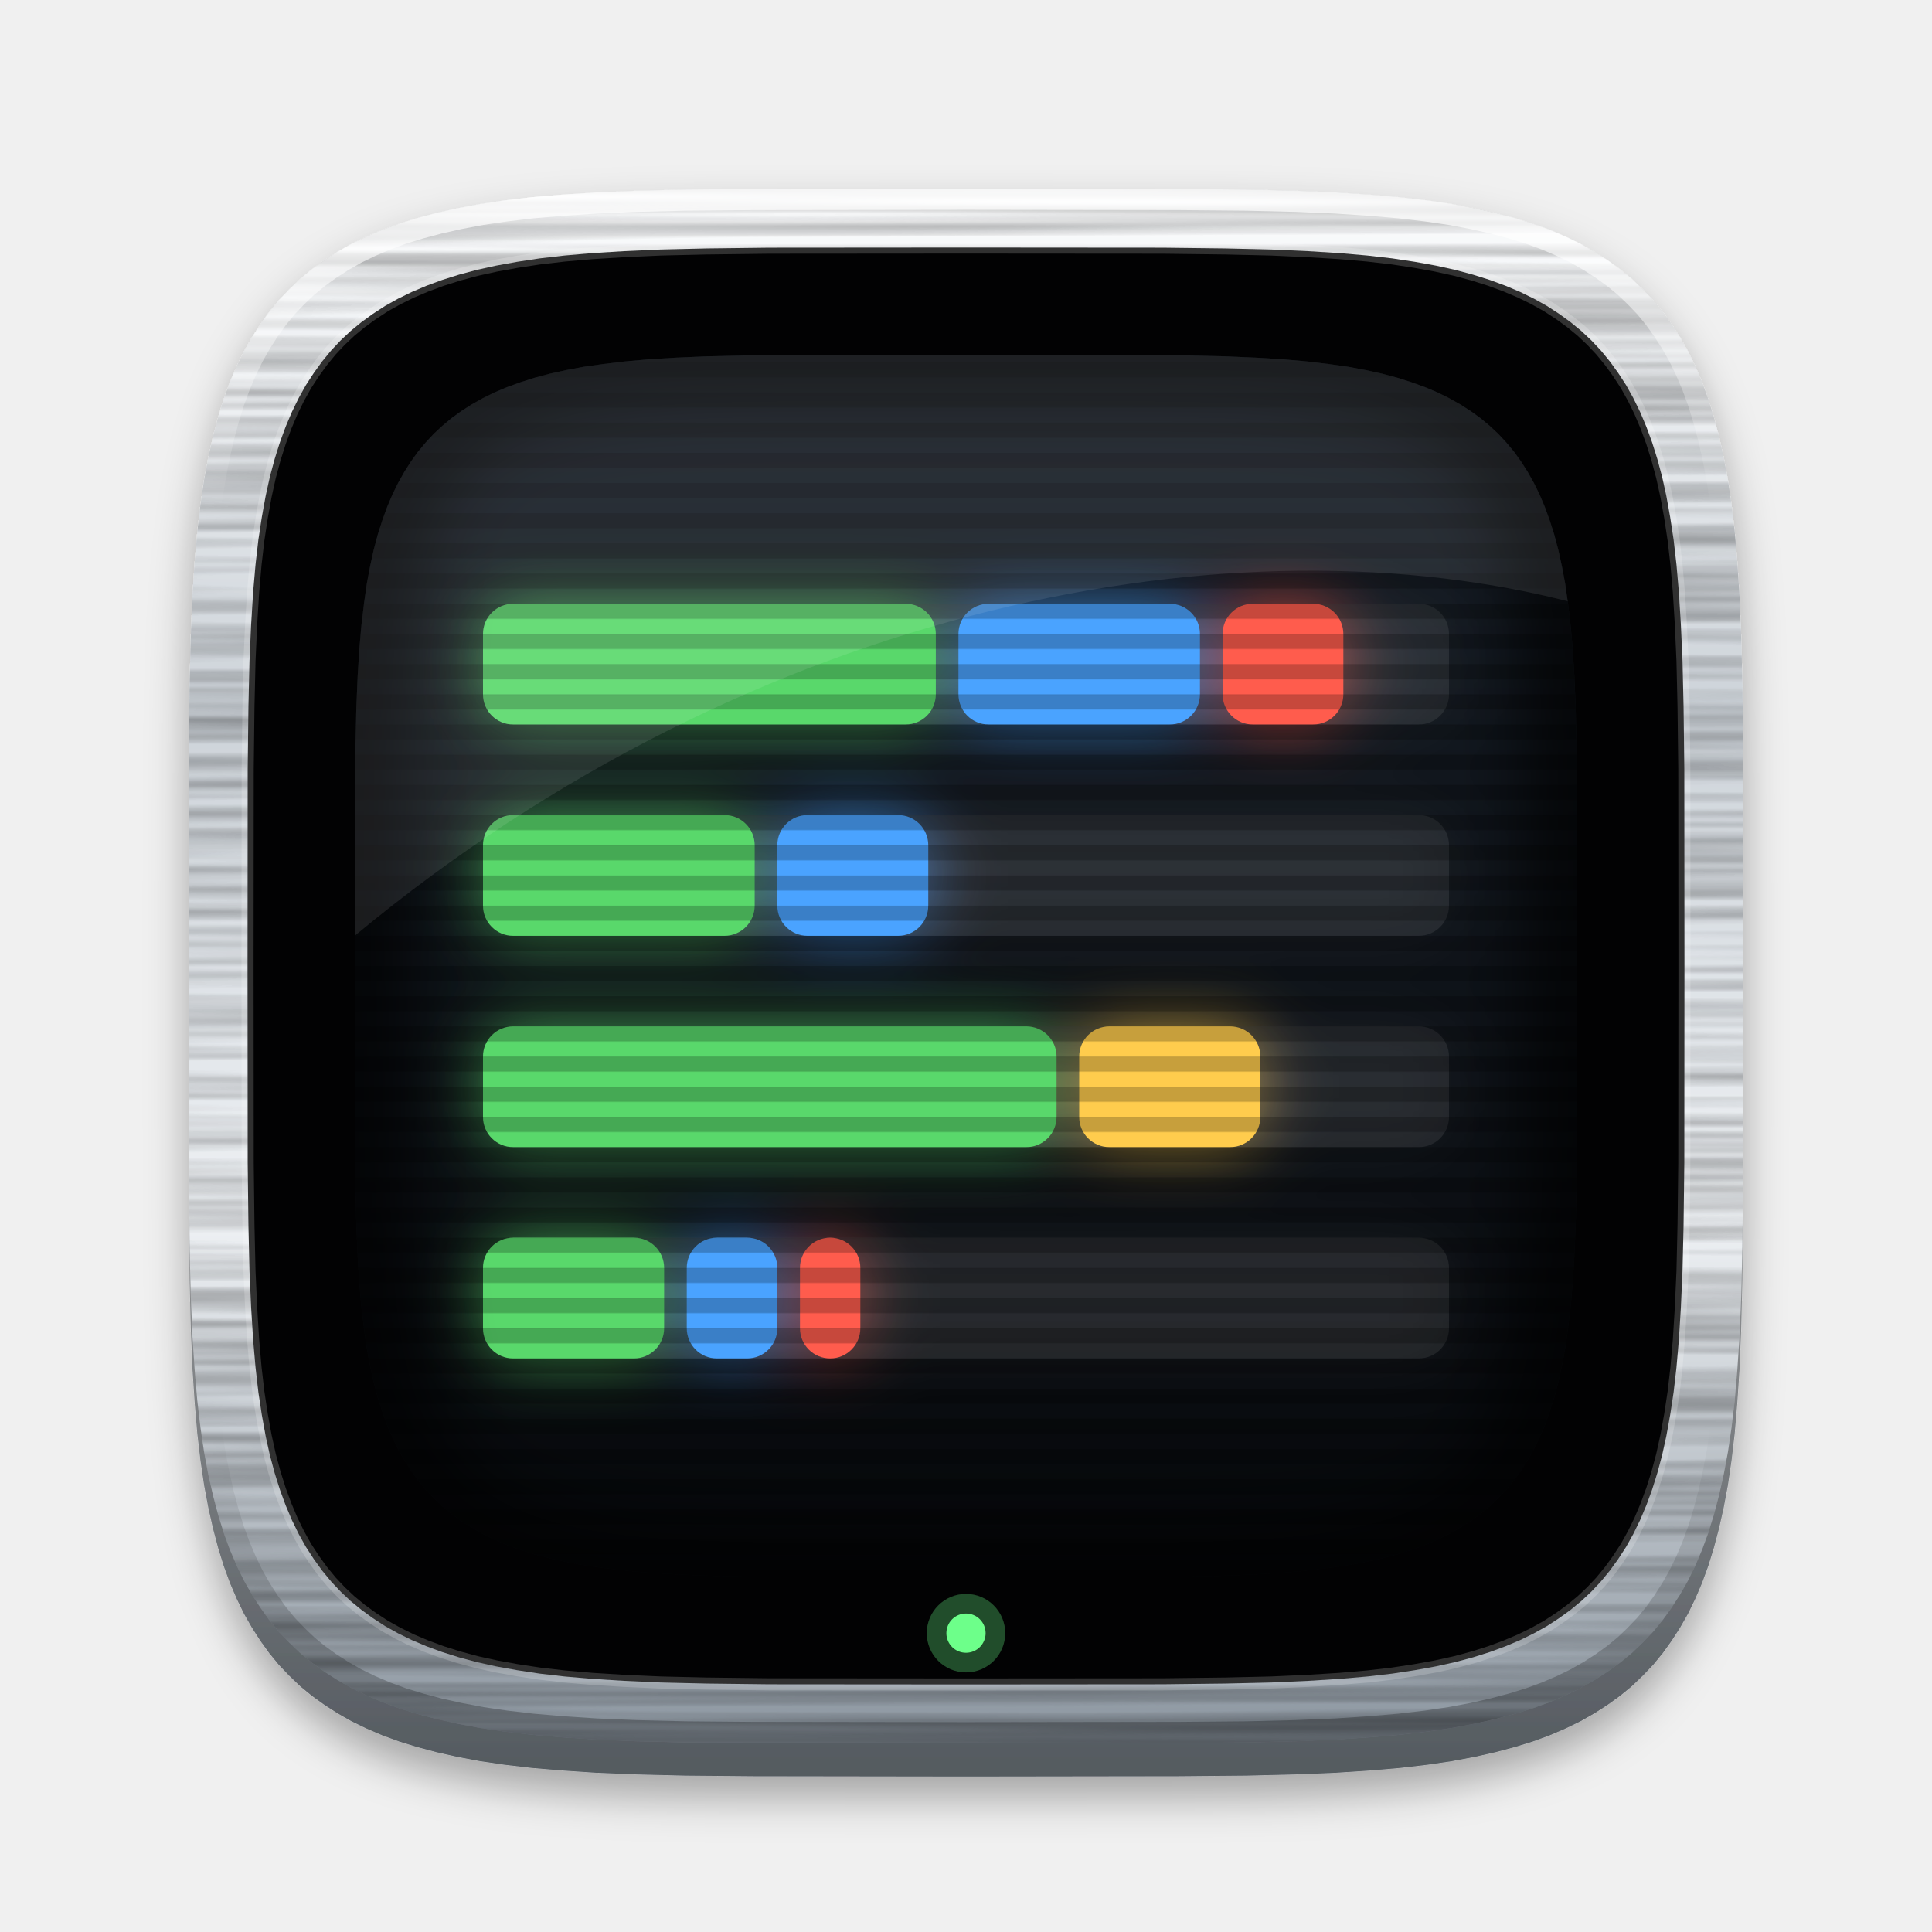
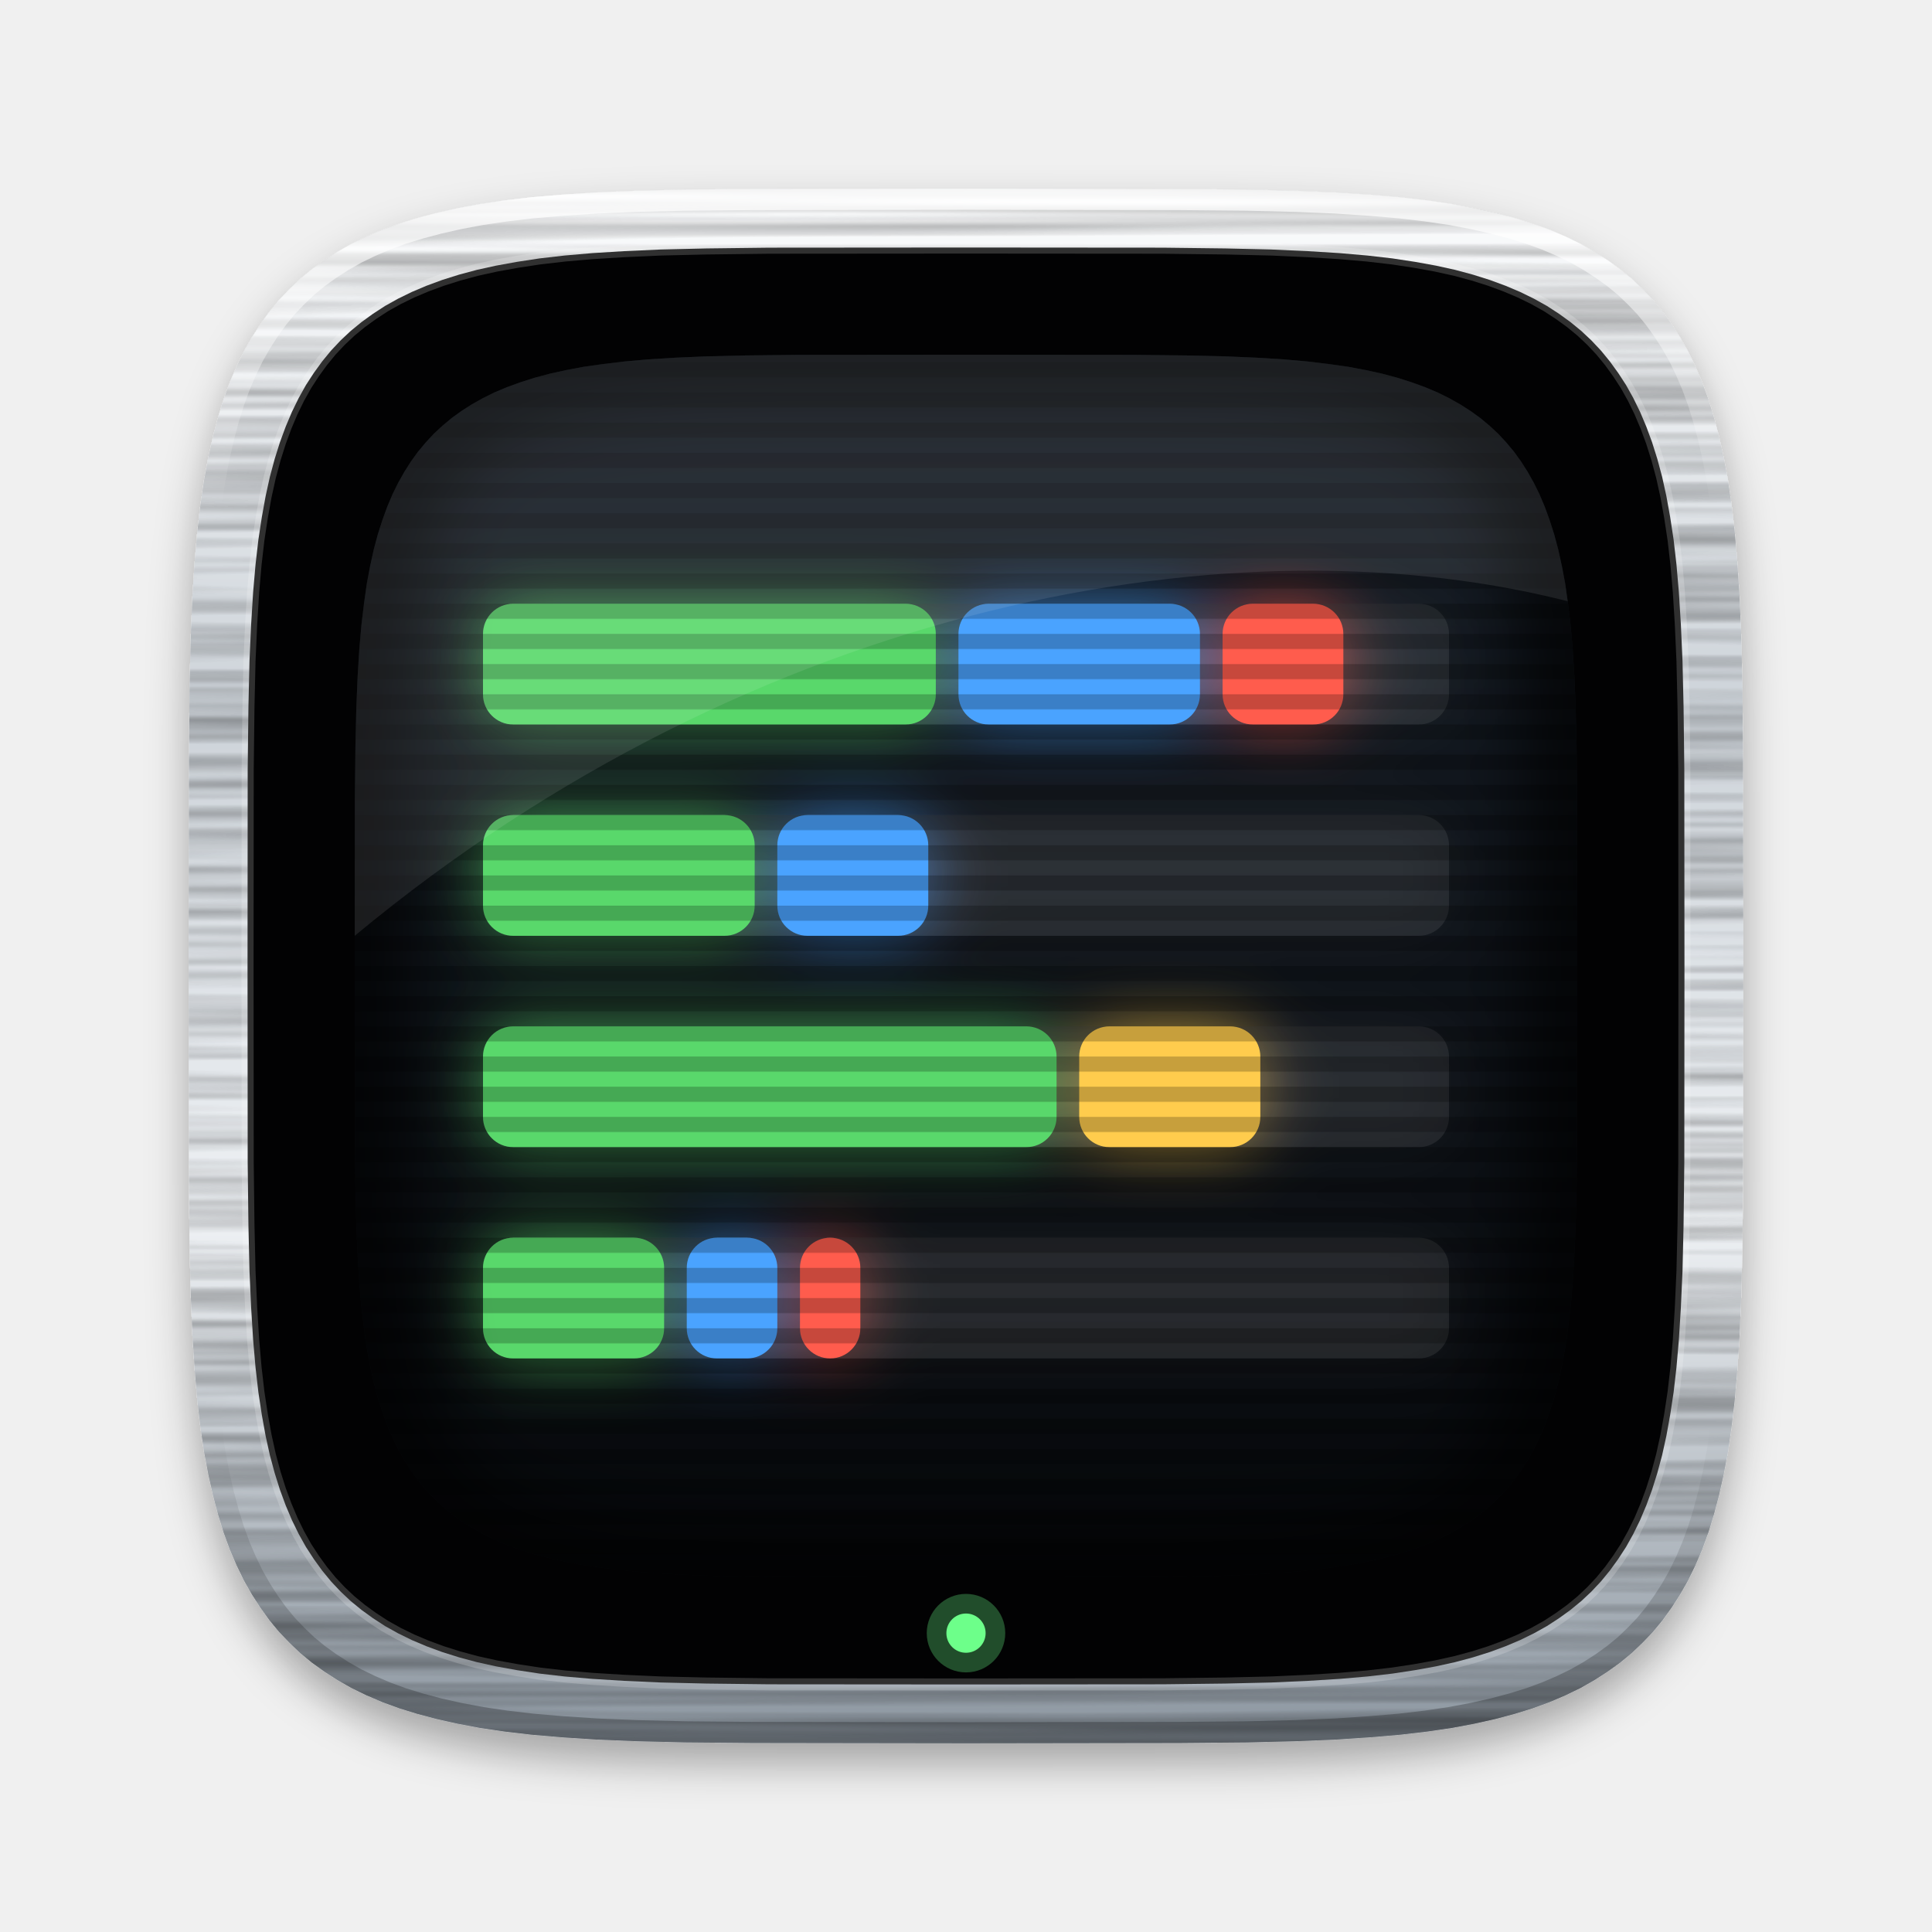
<svg xmlns="http://www.w3.org/2000/svg" width="128" height="128" viewBox="0 0 128 128">
  <defs>
    <filter id="drop" x="-20%" y="-20%" width="140%" height="150%">
      <feGaussianBlur in="SourceAlpha" stdDeviation="1.4" />
      <feOffset dy="1.4" />
      <feComponentTransfer>
        <feFuncA type="linear" slope=".32" />
      </feComponentTransfer>
      <feMerge>
        <feMergeNode />
        <feMergeNode in="SourceGraphic" />
      </feMerge>
    </filter>
    <filter id="cast" x="-40%" y="-40%" width="180%" height="200%">
      <feGaussianBlur in="SourceAlpha" stdDeviation="3.4" result="a" />
      <feOffset in="a" dy="3.6" result="a2" />
      <feComponentTransfer in="a2" result="amb">
        <feFuncA type="linear" slope=".3" />
      </feComponentTransfer>
      <feGaussianBlur in="SourceAlpha" stdDeviation=".7" result="c" />
      <feOffset in="c" dy=".9" result="c2" />
      <feComponentTransfer in="c2" result="con">
        <feFuncA type="linear" slope=".45" />
      </feComponentTransfer>
      <feMerge>
        <feMergeNode in="amb" />
        <feMergeNode in="con" />
        <feMergeNode in="SourceGraphic" />
      </feMerge>
    </filter>
    <filter id="soft" x="-40%" y="-40%" width="180%" height="180%">
      <feGaussianBlur stdDeviation="2.2" />
    </filter>
    <filter id="glowf" x="-40%" y="-40%" width="180%" height="180%">
      <feGaussianBlur stdDeviation="2.2" />
    </filter>
    <filter id="grain" x="0" y="0" width="100%" height="100%">
      <feTurbulence type="fractalNoise" baseFrequency="1.3" numOctaves="2" seed="7" />
      <feColorMatrix values="0 0 0 0 0  0 0 0 0 0  0 0 0 0 0  .55 0 0 0 -.2" />
    </filter>
    <filter id="brushed" x="0" y="0" width="100%" height="100%">
      <feTurbulence type="fractalNoise" baseFrequency="0.015 1.1" numOctaves="2" seed="4" />
      <feColorMatrix values="0 0 0 0 0  0 0 0 0 0  0 0 0 0 0  .6 0 0 0 -.2" />
    </filter>
    <radialGradient id="vig" cx=".5" cy=".42" r=".75">
      <stop offset=".55" stop-color="#000" stop-opacity="0" />
      <stop offset="1" stop-color="#000" stop-opacity=".16" />
    </radialGradient>
    <linearGradient id="rim" x1="0" y1="0" x2="0" y2="1">
      <stop offset="0" stop-color="#fff" stop-opacity=".75" />
      <stop offset=".2" stop-color="#fff" stop-opacity="0" />
      <stop offset=".8" stop-color="#000" stop-opacity="0" />
      <stop offset="1" stop-color="#000" stop-opacity=".28" />
    </linearGradient>
    <linearGradient id="chrome" x1="0" y1="0" x2="1" y2="0">
      <stop offset="0" stop-color="#5f656d" />
      <stop offset=".22" stop-color="#e9edf1" />
      <stop offset=".38" stop-color="#ffffff" />
      <stop offset=".55" stop-color="#aab1b9" />
      <stop offset=".78" stop-color="#e3e7ec" />
      <stop offset="1" stop-color="#565c64" />
    </linearGradient>
    <linearGradient id="chromev" x1="0" y1="0" x2="0" y2="1">
      <stop offset="0" stop-color="#ffffff" />
      <stop offset=".45" stop-color="#b3bac2" />
      <stop offset=".55" stop-color="#7d848d" />
      <stop offset="1" stop-color="#d9dde2" />
    </linearGradient>
    <linearGradient id="kctop" x1="0" y1="0" x2="0" y2="1">
      <stop offset="0" stop-color="#ffffff" />
      <stop offset="1" stop-color="#d3d8df" />
    </linearGradient>
    <linearGradient id="kcside" x1="0" y1="0" x2="0" y2="1">
      <stop offset="0" stop-color="#aab1bb" />
      <stop offset="1" stop-color="#5b626c" />
    </linearGradient>
    <radialGradient id="dish" cx=".5" cy=".45" r=".6">
      <stop offset="0" stop-color="#000" stop-opacity=".09" />
      <stop offset="1" stop-color="#000" stop-opacity="0" />
    </radialGradient>
    <pattern id="scan" width="2" height="2" patternUnits="userSpaceOnUse">
      <rect width="2" height="1" fill="#000" fill-opacity=".22" />
    </pattern>
    <clipPath id="clip">
      <path d="M115.50 64.00L115.48 78.11L115.44 82.61L115.36 85.87L115.25 88.52L115.10 90.79L114.93 92.78L114.72 94.57L114.48 96.20L114.20 97.69L113.89 99.07L113.55 100.35L113.18 101.55L112.77 102.67L112.32 103.72L111.84 104.71L111.31 105.64L110.75 106.51L110.16 107.33L109.52 108.11L108.83 108.83L108.11 109.52L107.33 110.16L106.51 110.75L105.64 111.31L104.71 111.84L103.72 112.32L102.67 112.77L101.55 113.18L100.35 113.55L99.07 113.89L97.69 114.20L96.20 114.48L94.57 114.72L92.78 114.93L90.79 115.10L88.52 115.25L85.87 115.36L82.61 115.44L78.11 115.48L64.00 115.50L49.89 115.48L45.39 115.44L42.13 115.36L39.48 115.25L37.21 115.10L35.22 114.93L33.43 114.72L31.80 114.48L30.31 114.20L28.93 113.89L27.65 113.55L26.45 113.18L25.33 112.77L24.28 112.32L23.29 111.84L22.36 111.31L21.49 110.75L20.67 110.16L19.89 109.52L19.17 108.83L18.48 108.11L17.84 107.33L17.25 106.51L16.69 105.64L16.16 104.71L15.68 103.72L15.23 102.67L14.82 101.55L14.45 100.35L14.11 99.07L13.80 97.69L13.52 96.20L13.28 94.57L13.07 92.78L12.90 90.79L12.75 88.52L12.64 85.87L12.56 82.61L12.52 78.11L12.50 64.00L12.52 49.89L12.56 45.39L12.64 42.13L12.75 39.48L12.90 37.21L13.07 35.22L13.28 33.43L13.52 31.80L13.80 30.31L14.11 28.93L14.45 27.65L14.82 26.45L15.23 25.33L15.68 24.28L16.16 23.29L16.69 22.36L17.25 21.49L17.84 20.67L18.48 19.89L19.17 19.17L19.89 18.48L20.67 17.84L21.49 17.25L22.36 16.69L23.29 16.16L24.28 15.68L25.33 15.23L26.45 14.82L27.65 14.45L28.93 14.11L30.31 13.80L31.80 13.52L33.43 13.28L35.22 13.07L37.21 12.90L39.48 12.75L42.13 12.64L45.39 12.56L49.89 12.52L64.00 12.50L78.11 12.52L82.61 12.56L85.87 12.64L88.52 12.75L90.79 12.90L92.78 13.07L94.57 13.28L96.20 13.52L97.69 13.80L99.07 14.11L100.35 14.45L101.55 14.82L102.67 15.23L103.72 15.68L104.71 16.16L105.64 16.69L106.51 17.25L107.33 17.84L108.11 18.48L108.83 19.17L109.52 19.89L110.16 20.67L110.75 21.49L111.31 22.36L111.84 23.29L112.32 24.28L112.77 25.33L113.18 26.45L113.55 27.65L113.89 28.93L114.20 30.31L114.48 31.80L114.72 33.43L114.93 35.22L115.10 37.21L115.25 39.48L115.36 42.13L115.44 45.39L115.48 49.89Z" />
    </clipPath>
    <clipPath id="scr">
      <path d="M104.50 64.00L104.49 75.09L104.45 78.63L104.39 81.20L104.30 83.28L104.19 85.06L104.05 86.63L103.88 88.04L103.70 89.32L103.48 90.49L103.24 91.58L102.97 92.59L102.67 93.53L102.35 94.41L102.00 95.24L101.62 96.01L101.21 96.74L100.77 97.43L100.30 98.08L99.79 98.69L99.26 99.26L98.69 99.79L98.08 100.30L97.43 100.77L96.74 101.21L96.01 101.62L95.24 102.00L94.41 102.35L93.53 102.67L92.59 102.97L91.58 103.24L90.49 103.48L89.32 103.70L88.04 103.88L86.63 104.05L85.06 104.19L83.28 104.30L81.20 104.39L78.63 104.45L75.09 104.49L64.00 104.50L52.91 104.49L49.37 104.45L46.80 104.39L44.72 104.30L42.94 104.19L41.37 104.05L39.96 103.88L38.68 103.70L37.51 103.48L36.42 103.24L35.41 102.97L34.47 102.67L33.59 102.35L32.76 102.00L31.99 101.62L31.26 101.21L30.57 100.77L29.92 100.30L29.31 99.79L28.74 99.26L28.21 98.69L27.70 98.08L27.23 97.43L26.79 96.74L26.38 96.01L26.00 95.24L25.65 94.41L25.33 93.53L25.03 92.59L24.76 91.58L24.52 90.49L24.30 89.32L24.12 88.04L23.95 86.63L23.81 85.06L23.70 83.28L23.61 81.20L23.55 78.63L23.51 75.09L23.50 64.00L23.51 52.91L23.55 49.37L23.61 46.80L23.70 44.72L23.81 42.94L23.95 41.37L24.12 39.96L24.30 38.68L24.52 37.51L24.76 36.42L25.03 35.41L25.33 34.47L25.65 33.59L26.00 32.76L26.38 31.99L26.79 31.26L27.23 30.57L27.70 29.92L28.21 29.31L28.74 28.74L29.31 28.21L29.92 27.70L30.57 27.23L31.26 26.79L31.99 26.38L32.76 26.00L33.59 25.65L34.47 25.33L35.41 25.03L36.42 24.76L37.51 24.52L38.68 24.30L39.96 24.12L41.37 23.95L42.94 23.81L44.72 23.70L46.80 23.61L49.37 23.55L52.91 23.51L64.00 23.50L75.09 23.51L78.63 23.55L81.20 23.61L83.28 23.70L85.06 23.81L86.63 23.95L88.04 24.12L89.32 24.30L90.49 24.52L91.58 24.76L92.59 25.03L93.53 25.33L94.41 25.65L95.24 26.00L96.01 26.38L96.74 26.79L97.43 27.23L98.08 27.70L98.69 28.21L99.26 28.74L99.79 29.31L100.30 29.92L100.77 30.57L101.21 31.26L101.62 31.99L102.00 32.76L102.35 33.59L102.67 34.47L102.97 35.41L103.24 36.42L103.48 37.51L103.70 38.68L103.88 39.96L104.05 41.37L104.19 42.94L104.30 44.72L104.39 46.80L104.45 49.37L104.49 52.91Z" />
    </clipPath>
    <linearGradient id="bezel" x1="0" y1="0" x2="0" y2="1">
      <stop offset="0.000" stop-color="#fbfcfd" />
      <stop offset="0.333" stop-color="#cdd3d9" />
      <stop offset="0.667" stop-color="#eef1f4" />
      <stop offset="1.000" stop-color="#8d97a1" />
    </linearGradient>
    <linearGradient id="screen" x1="0" y1="0" x2="0" y2="1">
      <stop offset="0.000" stop-color="#151c25" />
      <stop offset="1.000" stop-color="#06080b" />
    </linearGradient>
  </defs>
  <g filter="url(#drop)">
-     <path d="M115.50 64.00L115.48 78.11L115.44 82.61L115.36 85.87L115.25 88.52L115.10 90.79L114.93 92.78L114.72 94.57L114.48 96.20L114.20 97.69L113.89 99.07L113.55 100.35L113.18 101.55L112.77 102.67L112.32 103.72L111.84 104.71L111.31 105.64L110.75 106.51L110.16 107.33L109.52 108.11L108.83 108.83L108.11 109.52L107.33 110.16L106.51 110.75L105.64 111.31L104.71 111.84L103.72 112.32L102.67 112.77L101.55 113.18L100.35 113.55L99.07 113.89L97.69 114.20L96.20 114.48L94.57 114.72L92.78 114.93L90.79 115.10L88.52 115.25L85.87 115.36L82.61 115.44L78.11 115.48L64.00 115.50L49.89 115.48L45.39 115.44L42.13 115.36L39.48 115.25L37.21 115.10L35.22 114.93L33.43 114.72L31.80 114.48L30.31 114.20L28.93 113.89L27.65 113.55L26.45 113.18L25.33 112.77L24.28 112.32L23.29 111.84L22.36 111.31L21.49 110.75L20.67 110.16L19.89 109.52L19.17 108.83L18.48 108.11L17.84 107.33L17.25 106.51L16.69 105.64L16.16 104.71L15.68 103.72L15.23 102.67L14.82 101.55L14.45 100.35L14.11 99.07L13.80 97.69L13.52 96.20L13.28 94.57L13.07 92.78L12.90 90.79L12.75 88.52L12.64 85.87L12.56 82.61L12.52 78.11L12.50 64.00L12.52 49.89L12.56 45.39L12.64 42.13L12.75 39.48L12.90 37.21L13.07 35.22L13.28 33.43L13.52 31.80L13.80 30.31L14.11 28.93L14.45 27.65L14.82 26.45L15.23 25.33L15.68 24.28L16.16 23.29L16.69 22.36L17.25 21.49L17.84 20.67L18.48 19.89L19.17 19.17L19.89 18.48L20.67 17.84L21.49 17.25L22.36 16.69L23.29 16.16L24.28 15.68L25.33 15.23L26.45 14.82L27.65 14.45L28.93 14.11L30.31 13.80L31.80 13.52L33.43 13.28L35.22 13.07L37.21 12.90L39.48 12.75L42.13 12.64L45.39 12.56L49.89 12.52L64.00 12.50L78.11 12.52L82.61 12.56L85.87 12.64L88.52 12.75L90.79 12.90L92.78 13.07L94.57 13.28L96.20 13.52L97.69 13.80L99.07 14.11L100.35 14.45L101.55 14.82L102.67 15.23L103.72 15.68L104.71 16.16L105.64 16.69L106.51 17.25L107.33 17.84L108.11 18.48L108.83 19.17L109.52 19.89L110.16 20.67L110.75 21.49L111.31 22.36L111.84 23.29L112.32 24.28L112.77 25.33L113.18 26.45L113.55 27.65L113.89 28.93L114.20 30.31L114.48 31.80L114.72 33.43L114.93 35.22L115.10 37.21L115.25 39.48L115.36 42.13L115.44 45.39L115.48 49.89Z" transform="translate(0 2.2)" fill="url(#bezel)" />
-     <path d="M115.50 64.00L115.48 78.11L115.44 82.61L115.36 85.87L115.25 88.52L115.10 90.79L114.93 92.78L114.72 94.57L114.48 96.20L114.20 97.69L113.89 99.07L113.55 100.35L113.18 101.55L112.77 102.67L112.32 103.72L111.84 104.71L111.31 105.64L110.75 106.51L110.16 107.33L109.52 108.11L108.83 108.83L108.11 109.52L107.33 110.16L106.51 110.75L105.64 111.31L104.71 111.84L103.72 112.32L102.67 112.77L101.55 113.18L100.35 113.55L99.07 113.89L97.69 114.20L96.20 114.48L94.57 114.72L92.78 114.93L90.79 115.10L88.52 115.25L85.87 115.36L82.61 115.44L78.11 115.48L64.00 115.50L49.89 115.48L45.39 115.44L42.13 115.36L39.48 115.25L37.21 115.10L35.22 114.93L33.43 114.72L31.80 114.48L30.31 114.20L28.93 113.89L27.65 113.55L26.45 113.18L25.33 112.77L24.28 112.32L23.29 111.84L22.36 111.31L21.49 110.75L20.67 110.16L19.89 109.52L19.17 108.83L18.48 108.11L17.84 107.33L17.25 106.51L16.69 105.64L16.16 104.71L15.68 103.72L15.23 102.67L14.82 101.55L14.45 100.35L14.11 99.07L13.80 97.69L13.52 96.20L13.28 94.57L13.07 92.78L12.90 90.79L12.75 88.52L12.64 85.87L12.56 82.61L12.52 78.11L12.50 64.00L12.52 49.89L12.56 45.39L12.64 42.13L12.75 39.48L12.90 37.21L13.07 35.22L13.28 33.43L13.52 31.80L13.80 30.31L14.11 28.93L14.45 27.65L14.82 26.45L15.23 25.33L15.68 24.28L16.16 23.29L16.69 22.36L17.25 21.49L17.84 20.67L18.48 19.89L19.17 19.17L19.89 18.48L20.67 17.84L21.49 17.25L22.36 16.69L23.29 16.16L24.28 15.68L25.33 15.23L26.45 14.82L27.65 14.45L28.93 14.11L30.31 13.80L31.80 13.52L33.43 13.28L35.22 13.07L37.21 12.90L39.48 12.75L42.13 12.64L45.39 12.56L49.89 12.52L64.00 12.50L78.11 12.52L82.61 12.56L85.87 12.64L88.52 12.75L90.79 12.90L92.78 13.07L94.57 13.28L96.20 13.52L97.69 13.80L99.07 14.11L100.35 14.45L101.55 14.82L102.67 15.23L103.72 15.68L104.71 16.16L105.64 16.69L106.51 17.25L107.33 17.84L108.11 18.48L108.83 19.17L109.52 19.89L110.16 20.67L110.75 21.49L111.31 22.36L111.84 23.29L112.32 24.28L112.77 25.33L113.18 26.45L113.55 27.65L113.89 28.93L114.20 30.31L114.48 31.80L114.72 33.43L114.93 35.22L115.10 37.21L115.25 39.48L115.36 42.13L115.44 45.39L115.48 49.89Z" transform="translate(0 2.2)" fill="#000" fill-opacity=".4" />
    <path d="M115.50 64.00L115.48 78.11L115.44 82.61L115.36 85.87L115.25 88.52L115.10 90.79L114.93 92.78L114.72 94.57L114.48 96.20L114.20 97.69L113.89 99.07L113.55 100.35L113.18 101.55L112.77 102.67L112.32 103.72L111.84 104.71L111.31 105.64L110.75 106.51L110.16 107.33L109.52 108.11L108.83 108.83L108.11 109.52L107.33 110.16L106.51 110.75L105.64 111.31L104.71 111.84L103.72 112.32L102.67 112.77L101.55 113.18L100.35 113.55L99.07 113.89L97.69 114.20L96.20 114.48L94.57 114.72L92.78 114.93L90.79 115.10L88.52 115.25L85.87 115.36L82.61 115.44L78.11 115.48L64.00 115.50L49.89 115.48L45.39 115.44L42.13 115.36L39.48 115.25L37.21 115.10L35.22 114.93L33.43 114.72L31.80 114.48L30.31 114.20L28.93 113.89L27.65 113.55L26.45 113.18L25.33 112.77L24.28 112.32L23.29 111.84L22.36 111.31L21.49 110.75L20.67 110.16L19.89 109.52L19.17 108.83L18.48 108.11L17.84 107.33L17.25 106.51L16.69 105.64L16.16 104.71L15.68 103.72L15.23 102.67L14.82 101.55L14.45 100.35L14.11 99.07L13.80 97.69L13.52 96.20L13.28 94.57L13.07 92.78L12.90 90.79L12.75 88.52L12.64 85.87L12.56 82.61L12.52 78.11L12.50 64.00L12.52 49.89L12.56 45.39L12.64 42.13L12.75 39.48L12.90 37.21L13.07 35.22L13.28 33.43L13.52 31.80L13.80 30.31L14.11 28.93L14.45 27.65L14.82 26.45L15.23 25.33L15.68 24.28L16.16 23.29L16.69 22.36L17.25 21.49L17.84 20.67L18.48 19.89L19.17 19.17L19.89 18.48L20.67 17.84L21.49 17.25L22.36 16.69L23.29 16.16L24.28 15.68L25.33 15.23L26.45 14.82L27.65 14.45L28.93 14.11L30.31 13.80L31.80 13.52L33.43 13.28L35.22 13.07L37.21 12.90L39.48 12.75L42.13 12.64L45.39 12.56L49.89 12.52L64.00 12.50L78.11 12.52L82.61 12.56L85.87 12.64L88.52 12.75L90.79 12.90L92.78 13.07L94.57 13.28L96.20 13.52L97.69 13.80L99.07 14.11L100.35 14.45L101.55 14.82L102.67 15.23L103.72 15.68L104.71 16.16L105.64 16.69L106.51 17.25L107.33 17.84L108.11 18.48L108.83 19.17L109.52 19.89L110.16 20.67L110.75 21.49L111.31 22.36L111.84 23.29L112.32 24.28L112.77 25.33L113.18 26.45L113.55 27.65L113.89 28.93L114.20 30.31L114.48 31.80L114.72 33.43L114.93 35.22L115.10 37.21L115.25 39.48L115.36 42.13L115.44 45.39L115.48 49.89Z" fill="url(#bezel)" />
  </g>
  <g clip-path="url(#clip)">
    <rect width="128" height="128" filter="url(#brushed)" />
    <path d="M115.50 64.00L115.48 78.11L115.44 82.61L115.36 85.87L115.25 88.52L115.10 90.79L114.93 92.78L114.72 94.57L114.48 96.20L114.20 97.69L113.89 99.07L113.55 100.35L113.18 101.55L112.77 102.67L112.32 103.72L111.84 104.71L111.31 105.64L110.75 106.51L110.16 107.33L109.52 108.11L108.83 108.83L108.11 109.52L107.33 110.16L106.51 110.75L105.64 111.31L104.71 111.84L103.72 112.32L102.67 112.77L101.55 113.18L100.35 113.55L99.07 113.89L97.69 114.20L96.20 114.48L94.57 114.72L92.78 114.93L90.79 115.10L88.52 115.25L85.87 115.36L82.61 115.44L78.11 115.48L64.00 115.50L49.89 115.48L45.39 115.44L42.13 115.36L39.48 115.25L37.21 115.10L35.22 114.93L33.43 114.72L31.80 114.48L30.31 114.20L28.93 113.89L27.65 113.55L26.45 113.18L25.33 112.77L24.28 112.32L23.29 111.84L22.36 111.31L21.49 110.75L20.67 110.16L19.89 109.52L19.17 108.83L18.48 108.11L17.84 107.33L17.25 106.51L16.69 105.64L16.16 104.71L15.68 103.72L15.23 102.67L14.82 101.55L14.45 100.35L14.11 99.07L13.80 97.69L13.52 96.20L13.28 94.57L13.07 92.78L12.90 90.79L12.75 88.52L12.64 85.87L12.56 82.61L12.52 78.11L12.50 64.00L12.52 49.89L12.56 45.39L12.64 42.13L12.75 39.48L12.90 37.21L13.07 35.22L13.28 33.43L13.52 31.80L13.80 30.31L14.11 28.93L14.45 27.65L14.82 26.45L15.23 25.33L15.68 24.28L16.16 23.29L16.69 22.36L17.25 21.49L17.84 20.67L18.48 19.89L19.17 19.17L19.89 18.48L20.67 17.84L21.49 17.25L22.36 16.69L23.29 16.16L24.28 15.68L25.33 15.23L26.45 14.82L27.65 14.45L28.93 14.11L30.31 13.80L31.80 13.52L33.43 13.28L35.22 13.07L37.21 12.90L39.48 12.75L42.13 12.64L45.39 12.56L49.89 12.52L64.00 12.50L78.11 12.52L82.61 12.56L85.87 12.64L88.52 12.75L90.79 12.90L92.78 13.07L94.57 13.28L96.20 13.52L97.69 13.80L99.07 14.11L100.35 14.45L101.55 14.82L102.67 15.23L103.72 15.68L104.71 16.16L105.64 16.69L106.51 17.25L107.33 17.84L108.11 18.48L108.83 19.17L109.52 19.89L110.16 20.67L110.75 21.49L111.31 22.36L111.84 23.29L112.32 24.28L112.77 25.33L113.18 26.45L113.55 27.65L113.89 28.93L114.20 30.31L114.48 31.80L114.72 33.43L114.93 35.22L115.10 37.21L115.25 39.48L115.36 42.13L115.44 45.39L115.48 49.89Z" fill="none" stroke="url(#rim)" stroke-width="2.8" />
  </g>
  <path d="M111.60 64.00L111.59 77.04L111.54 81.20L111.47 84.22L111.36 86.66L111.23 88.76L111.07 90.60L110.88 92.25L110.65 93.76L110.40 95.14L110.12 96.41L109.80 97.60L109.45 98.71L109.07 99.74L108.66 100.71L108.21 101.63L107.73 102.49L107.21 103.29L106.66 104.05L106.07 104.77L105.44 105.44L104.77 106.07L104.05 106.66L103.29 107.21L102.49 107.73L101.63 108.21L100.71 108.66L99.74 109.07L98.71 109.45L97.60 109.80L96.41 110.12L95.14 110.40L93.76 110.65L92.25 110.88L90.60 111.07L88.76 111.23L86.66 111.36L84.22 111.47L81.20 111.54L77.04 111.59L64.00 111.60L50.96 111.59L46.80 111.54L43.78 111.47L41.34 111.36L39.24 111.23L37.40 111.07L35.75 110.88L34.24 110.65L32.86 110.40L31.59 110.12L30.40 109.80L29.29 109.45L28.26 109.07L27.29 108.66L26.37 108.21L25.51 107.73L24.71 107.21L23.95 106.66L23.23 106.07L22.56 105.44L21.93 104.77L21.34 104.05L20.79 103.29L20.27 102.49L19.79 101.63L19.34 100.71L18.93 99.74L18.55 98.71L18.20 97.60L17.88 96.41L17.60 95.14L17.35 93.76L17.12 92.25L16.93 90.60L16.77 88.76L16.64 86.66L16.53 84.22L16.46 81.20L16.41 77.04L16.40 64.00L16.41 50.96L16.46 46.80L16.53 43.78L16.64 41.34L16.77 39.24L16.93 37.40L17.12 35.75L17.35 34.24L17.60 32.86L17.88 31.59L18.20 30.40L18.55 29.29L18.93 28.26L19.34 27.29L19.79 26.37L20.27 25.51L20.79 24.71L21.34 23.95L21.93 23.23L22.56 22.56L23.23 21.93L23.95 21.34L24.71 20.79L25.51 20.27L26.37 19.79L27.29 19.34L28.26 18.93L29.29 18.55L30.40 18.20L31.59 17.88L32.86 17.60L34.24 17.35L35.75 17.12L37.40 16.93L39.24 16.77L41.34 16.64L43.78 16.53L46.80 16.46L50.96 16.41L64.00 16.40L77.04 16.41L81.20 16.46L84.22 16.53L86.66 16.64L88.76 16.77L90.60 16.93L92.25 17.12L93.76 17.35L95.14 17.60L96.41 17.88L97.60 18.20L98.71 18.55L99.74 18.93L100.71 19.34L101.63 19.79L102.49 20.27L103.29 20.79L104.05 21.34L104.77 21.93L105.44 22.56L106.07 23.23L106.66 23.95L107.21 24.71L107.73 25.51L108.21 26.37L108.66 27.29L109.07 28.26L109.45 29.29L109.80 30.40L110.12 31.59L110.40 32.86L110.65 34.24L110.88 35.75L111.07 37.40L111.23 39.24L111.36 41.34L111.47 43.78L111.54 46.80L111.59 50.96Z" fill="#020203" />
  <path d="M111.60 64.00L111.59 77.04L111.54 81.20L111.47 84.22L111.36 86.66L111.23 88.76L111.07 90.60L110.88 92.25L110.65 93.76L110.40 95.14L110.12 96.41L109.80 97.60L109.45 98.71L109.07 99.74L108.66 100.71L108.21 101.63L107.73 102.49L107.21 103.29L106.66 104.05L106.07 104.77L105.44 105.44L104.77 106.07L104.05 106.66L103.29 107.21L102.49 107.73L101.63 108.21L100.71 108.66L99.74 109.07L98.71 109.45L97.60 109.80L96.41 110.12L95.14 110.40L93.76 110.65L92.25 110.88L90.60 111.07L88.76 111.23L86.66 111.36L84.22 111.47L81.20 111.54L77.04 111.59L64.00 111.60L50.96 111.59L46.80 111.54L43.78 111.47L41.34 111.36L39.24 111.23L37.40 111.07L35.75 110.88L34.24 110.65L32.86 110.40L31.59 110.12L30.40 109.80L29.29 109.45L28.26 109.07L27.29 108.66L26.37 108.21L25.51 107.73L24.71 107.21L23.95 106.66L23.23 106.07L22.56 105.44L21.93 104.77L21.34 104.05L20.79 103.29L20.27 102.49L19.79 101.63L19.34 100.71L18.93 99.74L18.55 98.71L18.20 97.60L17.88 96.41L17.60 95.14L17.35 93.76L17.12 92.25L16.93 90.60L16.77 88.76L16.64 86.66L16.53 84.22L16.46 81.20L16.41 77.04L16.40 64.00L16.41 50.96L16.46 46.80L16.53 43.78L16.64 41.34L16.77 39.24L16.93 37.40L17.12 35.75L17.35 34.24L17.60 32.86L17.88 31.59L18.20 30.40L18.55 29.29L18.93 28.26L19.34 27.29L19.79 26.37L20.27 25.51L20.79 24.71L21.34 23.95L21.93 23.23L22.56 22.56L23.23 21.93L23.95 21.34L24.71 20.79L25.51 20.27L26.37 19.79L27.29 19.34L28.26 18.93L29.29 18.55L30.40 18.20L31.59 17.88L32.86 17.60L34.24 17.35L35.75 17.12L37.40 16.93L39.24 16.77L41.34 16.64L43.78 16.53L46.80 16.46L50.96 16.41L64.00 16.40L77.04 16.41L81.20 16.46L84.22 16.53L86.66 16.64L88.76 16.77L90.60 16.93L92.25 17.12L93.76 17.35L95.14 17.60L96.41 17.88L97.60 18.20L98.71 18.55L99.74 18.93L100.71 19.34L101.63 19.79L102.49 20.27L103.29 20.79L104.05 21.34L104.77 21.93L105.44 22.56L106.07 23.23L106.66 23.95L107.21 24.71L107.73 25.51L108.21 26.37L108.66 27.29L109.07 28.26L109.45 29.29L109.80 30.40L110.12 31.59L110.40 32.86L110.65 34.24L110.88 35.75L111.07 37.40L111.23 39.24L111.36 41.34L111.47 43.78L111.54 46.80L111.59 50.96Z" fill="none" stroke="#fff" stroke-opacity=".18" stroke-width=".8" />
  <path d="M104.50 64.00L104.49 75.09L104.45 78.63L104.39 81.20L104.30 83.28L104.19 85.06L104.05 86.63L103.88 88.04L103.70 89.32L103.48 90.49L103.24 91.58L102.97 92.59L102.67 93.53L102.35 94.41L102.00 95.24L101.62 96.01L101.21 96.74L100.77 97.43L100.30 98.08L99.79 98.69L99.26 99.26L98.69 99.79L98.08 100.30L97.43 100.77L96.74 101.21L96.01 101.62L95.24 102.00L94.41 102.35L93.53 102.67L92.59 102.97L91.58 103.24L90.49 103.48L89.32 103.70L88.04 103.88L86.63 104.05L85.06 104.19L83.28 104.30L81.20 104.39L78.63 104.45L75.09 104.49L64.00 104.50L52.91 104.49L49.37 104.45L46.80 104.39L44.72 104.30L42.94 104.19L41.37 104.05L39.96 103.88L38.68 103.70L37.51 103.48L36.42 103.24L35.41 102.97L34.47 102.67L33.59 102.35L32.76 102.00L31.99 101.62L31.26 101.21L30.57 100.77L29.92 100.30L29.31 99.79L28.74 99.26L28.21 98.69L27.70 98.08L27.23 97.43L26.79 96.74L26.38 96.01L26.00 95.24L25.65 94.41L25.33 93.53L25.03 92.59L24.76 91.58L24.52 90.49L24.30 89.32L24.12 88.04L23.95 86.63L23.81 85.06L23.70 83.28L23.61 81.20L23.55 78.63L23.51 75.09L23.50 64.00L23.51 52.91L23.55 49.37L23.61 46.80L23.70 44.72L23.81 42.94L23.95 41.37L24.12 39.96L24.30 38.68L24.52 37.51L24.76 36.42L25.03 35.41L25.33 34.47L25.65 33.59L26.00 32.76L26.38 31.99L26.79 31.26L27.23 30.57L27.70 29.92L28.21 29.31L28.74 28.74L29.31 28.21L29.92 27.70L30.57 27.23L31.26 26.79L31.99 26.38L32.76 26.00L33.59 25.65L34.47 25.33L35.41 25.03L36.42 24.76L37.51 24.52L38.68 24.30L39.96 24.12L41.37 23.95L42.94 23.81L44.72 23.70L46.80 23.61L49.37 23.55L52.91 23.51L64.00 23.50L75.09 23.51L78.63 23.55L81.20 23.61L83.28 23.70L85.06 23.81L86.63 23.95L88.04 24.12L89.32 24.30L90.49 24.52L91.58 24.76L92.59 25.03L93.53 25.33L94.41 25.65L95.24 26.00L96.01 26.38L96.74 26.79L97.43 27.23L98.08 27.70L98.69 28.21L99.26 28.74L99.79 29.31L100.30 29.92L100.77 30.57L101.21 31.26L101.62 31.99L102.00 32.76L102.35 33.59L102.67 34.47L102.97 35.41L103.24 36.42L103.48 37.51L103.70 38.68L103.88 39.96L104.05 41.37L104.19 42.94L104.30 44.72L104.39 46.80L104.45 49.37L104.49 52.91Z" fill="url(#screen)" />
  <g clip-path="url(#scr)">
    <g filter="url(#glowf)" opacity=".65">
      <rect x="32" y="40" width="64" height="8" rx="2" fill="#fff" fill-opacity=".08" />
      <rect x="32" y="40" width="30" height="8" rx="2" fill="#59d86b" />
      <rect x="63.5" y="40" width="16" height="8" rx="2" fill="#4aa3ff" />
      <rect x="81.0" y="40" width="8" height="8" rx="2" fill="#ff5c4d" />
      <rect x="32" y="54" width="64" height="8" rx="2" fill="#fff" fill-opacity=".08" />
      <rect x="32" y="54" width="18" height="8" rx="2" fill="#59d86b" />
      <rect x="51.5" y="54" width="10" height="8" rx="2" fill="#4aa3ff" />
      <rect x="32" y="68" width="64" height="8" rx="2" fill="#fff" fill-opacity=".08" />
      <rect x="32" y="68" width="38" height="8" rx="2" fill="#59d86b" />
      <rect x="71.5" y="68" width="12" height="8" rx="2" fill="#ffcc4d" />
      <rect x="32" y="82" width="64" height="8" rx="2" fill="#fff" fill-opacity=".08" />
      <rect x="32" y="82" width="12" height="8" rx="2" fill="#59d86b" />
      <rect x="45.5" y="82" width="6" height="8" rx="2" fill="#4aa3ff" />
      <rect x="53.0" y="82" width="4" height="8" rx="2" fill="#ff5c4d" />
    </g>
    <rect x="32" y="40" width="64" height="8" rx="2" fill="#fff" fill-opacity=".08" />
    <rect x="32" y="40" width="30" height="8" rx="2" fill="#59d86b" />
    <rect x="63.5" y="40" width="16" height="8" rx="2" fill="#4aa3ff" />
    <rect x="81.0" y="40" width="8" height="8" rx="2" fill="#ff5c4d" />
    <rect x="32" y="54" width="64" height="8" rx="2" fill="#fff" fill-opacity=".08" />
    <rect x="32" y="54" width="18" height="8" rx="2" fill="#59d86b" />
    <rect x="51.5" y="54" width="10" height="8" rx="2" fill="#4aa3ff" />
    <rect x="32" y="68" width="64" height="8" rx="2" fill="#fff" fill-opacity=".08" />
    <rect x="32" y="68" width="38" height="8" rx="2" fill="#59d86b" />
    <rect x="71.5" y="68" width="12" height="8" rx="2" fill="#ffcc4d" />
    <rect x="32" y="82" width="64" height="8" rx="2" fill="#fff" fill-opacity=".08" />
    <rect x="32" y="82" width="12" height="8" rx="2" fill="#59d86b" />
    <rect x="45.5" y="82" width="6" height="8" rx="2" fill="#4aa3ff" />
    <rect x="53.0" y="82" width="4" height="8" rx="2" fill="#ff5c4d" />
    <rect width="128" height="128" fill="url(#scan)" />
    <path d="M104.50 64.00L104.49 75.09L104.45 78.63L104.39 81.20L104.30 83.28L104.19 85.06L104.05 86.63L103.88 88.04L103.70 89.32L103.48 90.49L103.24 91.58L102.97 92.59L102.67 93.53L102.35 94.41L102.00 95.24L101.62 96.01L101.21 96.74L100.77 97.43L100.30 98.08L99.79 98.69L99.26 99.26L98.69 99.79L98.08 100.30L97.43 100.77L96.74 101.21L96.01 101.62L95.24 102.00L94.41 102.35L93.53 102.67L92.59 102.97L91.58 103.24L90.49 103.48L89.32 103.70L88.04 103.88L86.63 104.05L85.06 104.19L83.28 104.30L81.20 104.39L78.63 104.45L75.09 104.49L64.00 104.50L52.91 104.49L49.37 104.45L46.80 104.39L44.72 104.30L42.94 104.19L41.37 104.05L39.96 103.88L38.68 103.70L37.51 103.48L36.42 103.24L35.41 102.97L34.47 102.67L33.59 102.35L32.76 102.00L31.99 101.62L31.26 101.21L30.57 100.77L29.92 100.30L29.31 99.79L28.74 99.26L28.21 98.69L27.70 98.08L27.23 97.43L26.79 96.74L26.38 96.01L26.00 95.24L25.65 94.41L25.33 93.53L25.03 92.59L24.76 91.58L24.52 90.49L24.30 89.32L24.12 88.04L23.95 86.63L23.81 85.06L23.70 83.28L23.61 81.20L23.55 78.63L23.51 75.09L23.50 64.00L23.51 52.91L23.55 49.37L23.61 46.80L23.70 44.72L23.81 42.94L23.95 41.37L24.12 39.96L24.30 38.68L24.52 37.51L24.76 36.42L25.03 35.41L25.33 34.47L25.65 33.59L26.00 32.76L26.38 31.99L26.79 31.26L27.23 30.57L27.70 29.92L28.21 29.31L28.74 28.74L29.31 28.21L29.92 27.70L30.57 27.23L31.26 26.79L31.99 26.38L32.76 26.00L33.59 25.65L34.47 25.33L35.41 25.03L36.42 24.76L37.51 24.52L38.68 24.30L39.96 24.12L41.37 23.95L42.94 23.81L44.72 23.70L46.80 23.61L49.37 23.55L52.91 23.51L64.00 23.50L75.09 23.51L78.63 23.55L81.20 23.61L83.28 23.70L85.06 23.81L86.63 23.95L88.04 24.12L89.32 24.30L90.49 24.52L91.58 24.76L92.59 25.03L93.53 25.33L94.41 25.65L95.24 26.00L96.01 26.38L96.74 26.79L97.43 27.23L98.08 27.70L98.69 28.21L99.26 28.74L99.79 29.31L100.30 29.92L100.77 30.57L101.21 31.26L101.62 31.99L102.00 32.76L102.35 33.59L102.67 34.47L102.97 35.41L103.24 36.42L103.48 37.51L103.70 38.68L103.88 39.96L104.05 41.37L104.19 42.94L104.30 44.72L104.39 46.80L104.45 49.37L104.49 52.91Z" fill="none" stroke="#000" stroke-opacity=".7" stroke-width="7" filter="url(#soft)" />
    <path d="M23.5 23.5H104.5V40C82 34 50 40 23.5 62Z" fill="#fff" fill-opacity=".09" />
  </g>
  <circle cx="64" cy="108.2" r="1.3" fill="#6dff8a" />
  <circle cx="64" cy="108.2" r="2.6" fill="#6dff8a" fill-opacity=".3" />
</svg>
